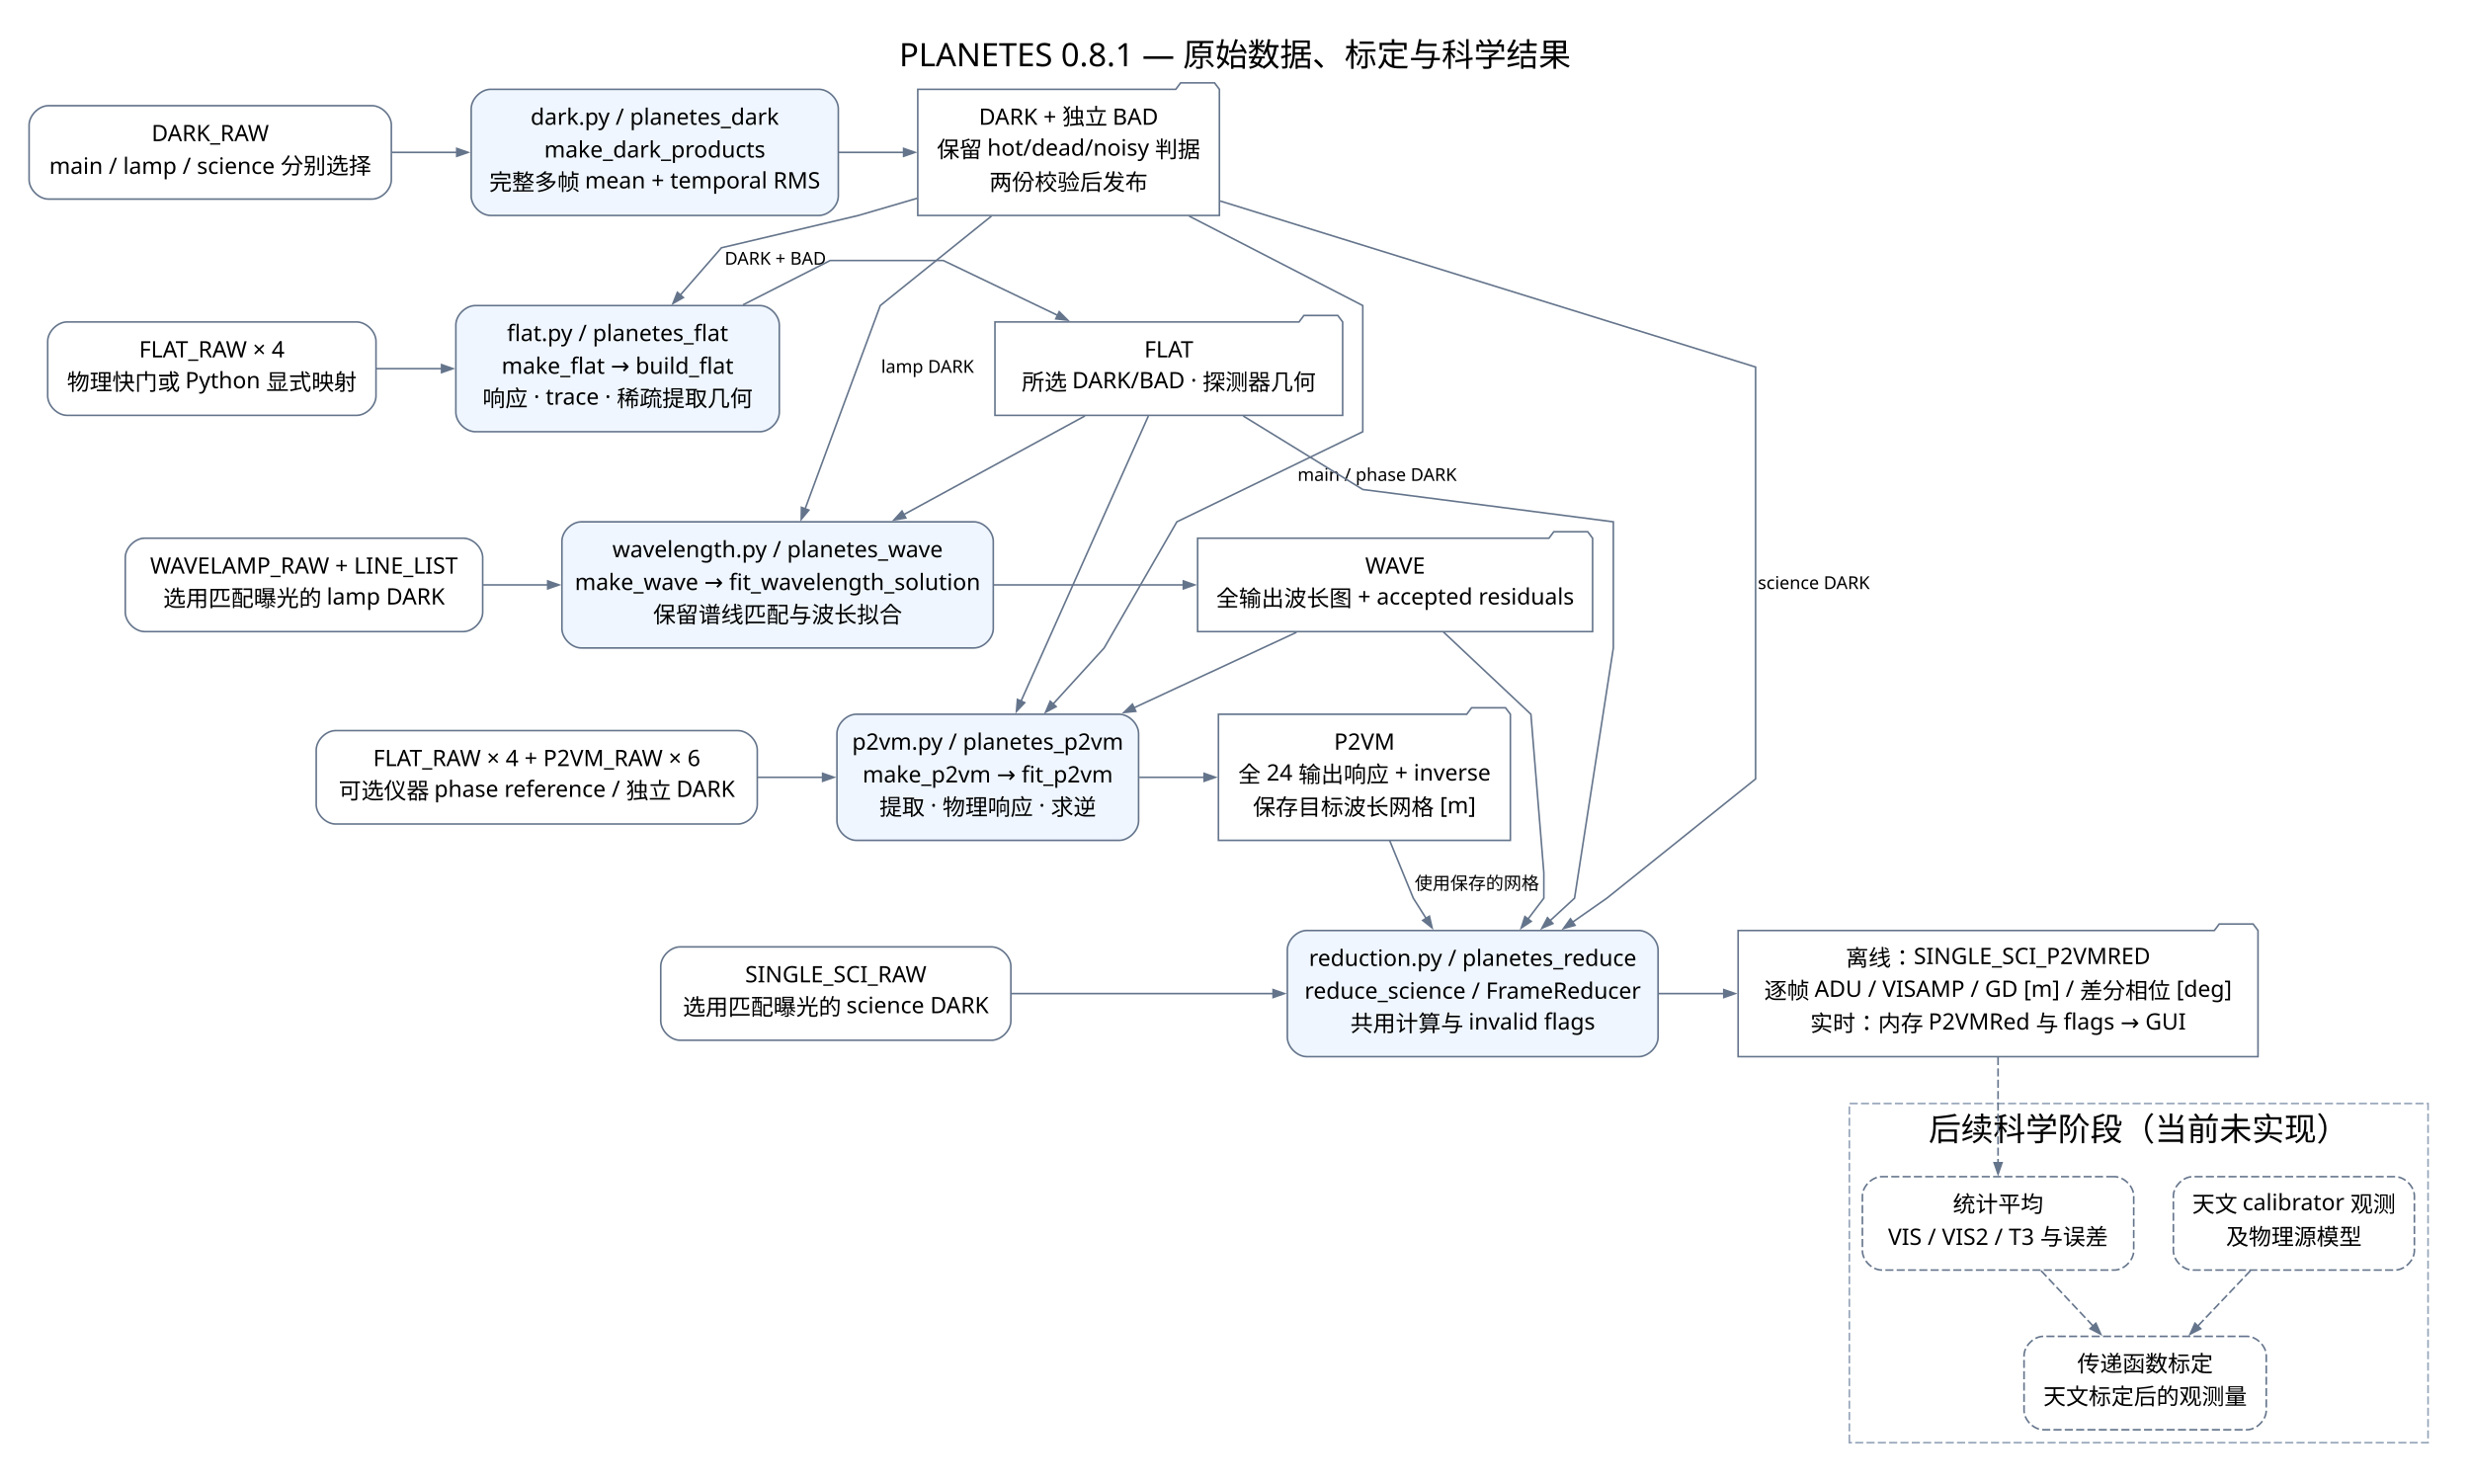
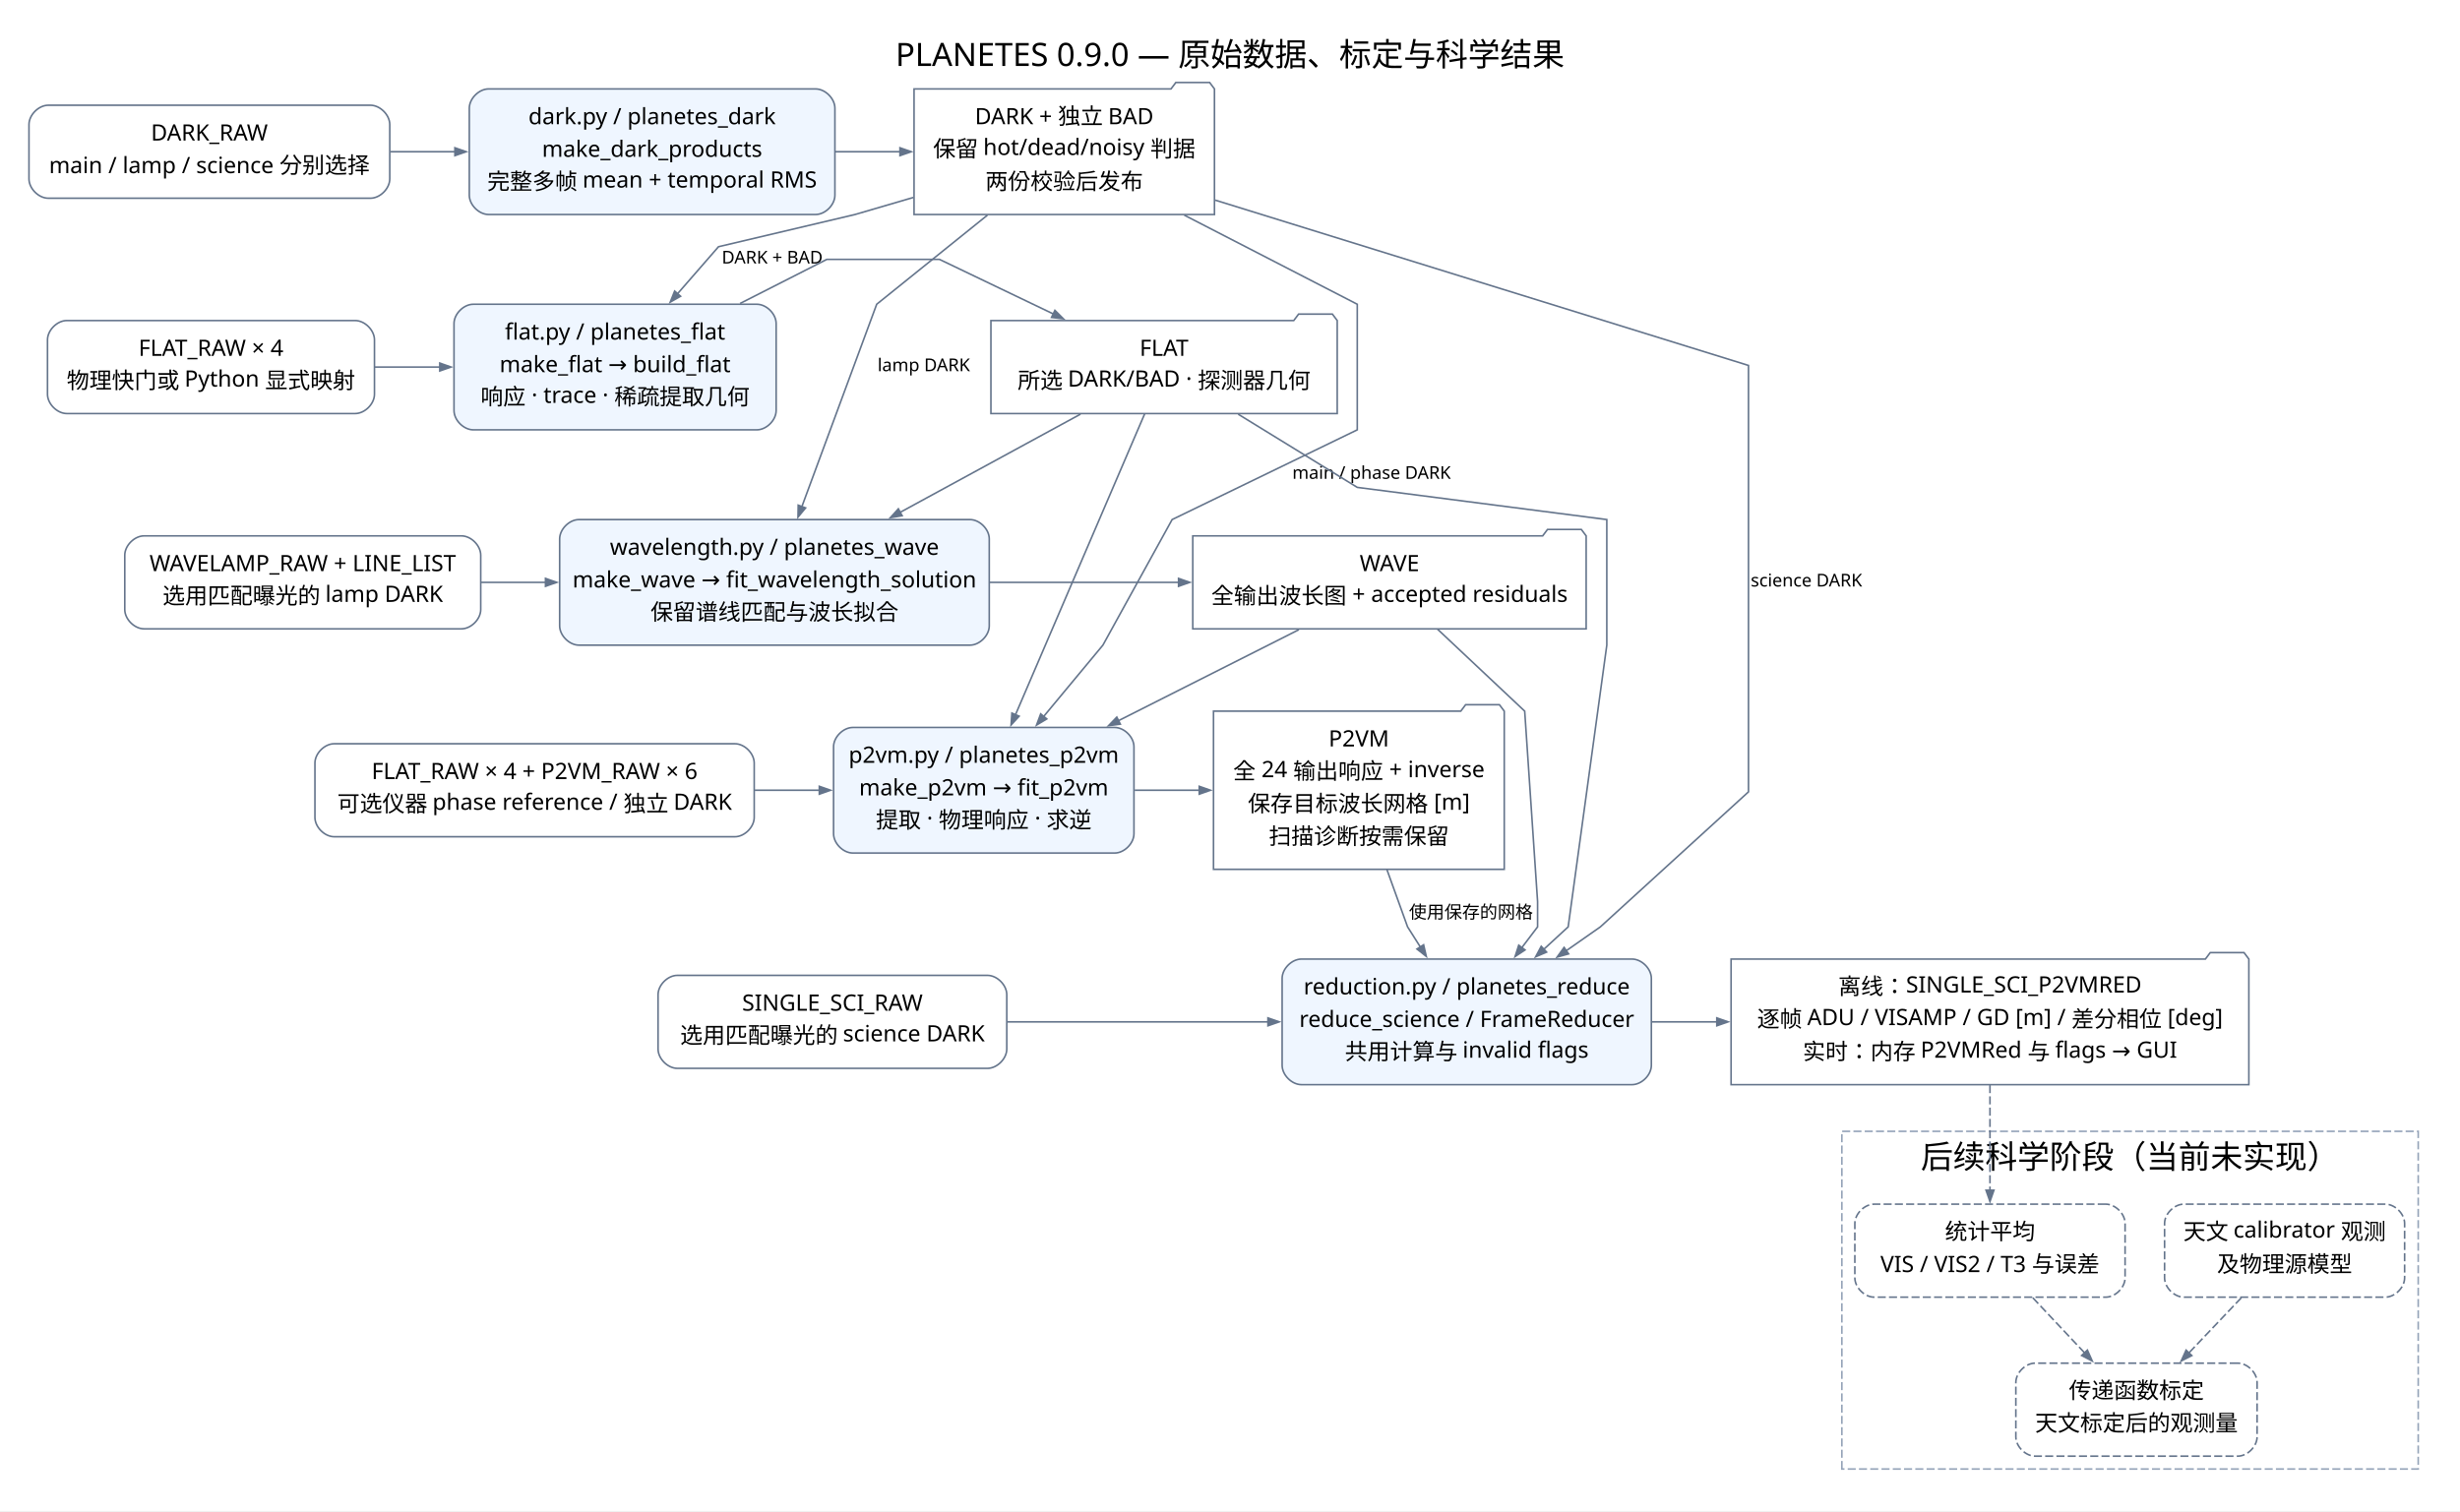
- <svg xmlns="http://www.w3.org/2000/svg" width="1528pt" height="918pt" viewBox="0.00 0.00 1528.00 918.00">
-   <g id="graph0" class="graph" transform="scale(1 1) rotate(0) translate(18 900.46)">
-     <polygon fill="white" stroke="none" points="-18,18 -18,-900.46 1510.05,-900.46 1510.05,18 -18,18" />
-     <text xml:space="preserve" text-anchor="middle" x="746.02" y="-859.46" font-family="PingFang SC" font-size="20.00">PLANETES 0.8.1 — 原始数据、标定与科学结果</text>
+ <svg xmlns="http://www.w3.org/2000/svg" width="1528pt" height="939pt" viewBox="0.00 0.00 1528.00 939.00">
+   <g id="graph0" class="graph" transform="scale(1 1) rotate(0) translate(18 920.71)">
+     <polygon fill="white" stroke="none" points="-18,18 -18,-920.71 1510.05,-920.71 1510.05,18 -18,18" />
+     <text xml:space="preserve" text-anchor="middle" x="746.02" y="-879.71" font-family="PingFang SC" font-size="20.00">PLANETES 0.9.0 — 原始数据、标定与科学结果</text>
    <g id="clust6" class="cluster">
      <polygon fill="white" stroke="#94a3b8" stroke-dasharray="5,2" points="1126.05,-8 1126.05,-217.81 1484.05,-217.81 1484.05,-8 1126.05,-8" />
      <text xml:space="preserve" text-anchor="middle" x="1305.05" y="-194.81" font-family="PingFang SC" font-size="20.00">后续科学阶段（当前未实现）</text>
    </g>
    <g id="node1" class="node">
-       <path fill="none" stroke="#64748b" d="M212.1,-835.08C212.1,-835.08 12,-835.08 12,-835.08 6,-835.08 0,-829.08 0,-823.08 0,-823.08 0,-789.3 0,-789.3 0,-783.3 6,-777.3 12,-777.3 12,-777.3 212.1,-777.3 212.1,-777.3 218.1,-777.3 224.1,-783.3 224.1,-789.3 224.1,-789.3 224.1,-823.08 224.1,-823.08 224.1,-829.08 218.1,-835.08 212.1,-835.08" />
-       <text xml:space="preserve" text-anchor="middle" x="112.05" y="-813.14" font-family="PingFang SC" font-size="14.00">DARK_RAW</text>
-       <text xml:space="preserve" text-anchor="middle" x="112.05" y="-792.89" font-family="PingFang SC" font-size="14.00">main / lamp / science 分别选择</text>
+       <path fill="none" stroke="#64748b" d="M212.1,-855.33C212.1,-855.33 12,-855.33 12,-855.33 6,-855.33 0,-849.33 0,-843.33 0,-843.33 0,-809.55 0,-809.55 0,-803.55 6,-797.55 12,-797.55 12,-797.55 212.1,-797.55 212.1,-797.55 218.1,-797.55 224.1,-803.55 224.1,-809.55 224.1,-809.55 224.1,-843.33 224.1,-843.33 224.1,-849.33 218.1,-855.33 212.1,-855.33" />
+       <text xml:space="preserve" text-anchor="middle" x="112.05" y="-833.39" font-family="PingFang SC" font-size="14.00">DARK_RAW</text>
+       <text xml:space="preserve" text-anchor="middle" x="112.05" y="-813.14" font-family="PingFang SC" font-size="14.00">main / lamp / science 分别选择</text>
    </g>
    <g id="node2" class="node">
-       <path fill="#eff6ff" stroke="#64748b" d="M488.6,-845.21C488.6,-845.21 285.5,-845.21 285.5,-845.21 279.5,-845.21 273.5,-839.21 273.5,-833.21 273.5,-833.21 273.5,-779.18 273.5,-779.18 273.5,-773.18 279.5,-767.18 285.5,-767.18 285.5,-767.18 488.6,-767.18 488.6,-767.18 494.6,-767.18 500.6,-773.18 500.6,-779.18 500.6,-779.18 500.6,-833.21 500.6,-833.21 500.6,-839.21 494.6,-845.21 488.6,-845.21" />
-       <text xml:space="preserve" text-anchor="middle" x="387.05" y="-823.27" font-family="PingFang SC" font-size="14.00">dark.py / planetes_dark</text>
-       <text xml:space="preserve" text-anchor="middle" x="387.05" y="-803.02" font-family="PingFang SC" font-size="14.00">make_dark_products</text>
-       <text xml:space="preserve" text-anchor="middle" x="387.05" y="-782.77" font-family="PingFang SC" font-size="14.00">完整多帧 mean + temporal RMS</text>
+       <path fill="#eff6ff" stroke="#64748b" d="M488.6,-865.46C488.6,-865.46 285.5,-865.46 285.5,-865.46 279.5,-865.46 273.5,-859.46 273.5,-853.46 273.5,-853.46 273.5,-799.43 273.5,-799.43 273.5,-793.43 279.5,-787.43 285.5,-787.43 285.5,-787.43 488.6,-787.43 488.6,-787.43 494.6,-787.43 500.6,-793.43 500.6,-799.43 500.6,-799.43 500.6,-853.46 500.6,-853.46 500.6,-859.46 494.6,-865.46 488.6,-865.46" />
+       <text xml:space="preserve" text-anchor="middle" x="387.05" y="-843.52" font-family="PingFang SC" font-size="14.00">dark.py / planetes_dark</text>
+       <text xml:space="preserve" text-anchor="middle" x="387.05" y="-823.27" font-family="PingFang SC" font-size="14.00">make_dark_products</text>
+       <text xml:space="preserve" text-anchor="middle" x="387.05" y="-803.02" font-family="PingFang SC" font-size="14.00">完整多帧 mean + temporal RMS</text>
    </g>
    <g id="edge1" class="edge">
-       <path fill="none" stroke="#64748b" d="M224.52,-806.19C236.39,-806.19 251.5,-806.19 264.71,-806.19" />
-       <polygon fill="#64748b" stroke="#64748b" points="264.55,-808.65 271.55,-806.2 264.55,-803.75 264.55,-808.65" />
+       <path fill="none" stroke="#64748b" d="M224.52,-826.44C236.39,-826.44 251.5,-826.44 264.71,-826.44" />
+       <polygon fill="#64748b" stroke="#64748b" points="264.55,-828.9 271.55,-826.45 264.55,-824 264.55,-828.9" />
    </g>
    <g id="node4" class="node">
-       <path fill="none" stroke="#64748b" d="M202.6,-701.3C202.6,-701.3 23.5,-701.3 23.5,-701.3 17.5,-701.3 11.5,-695.3 11.5,-689.3 11.5,-689.3 11.5,-655.52 11.5,-655.52 11.5,-649.52 17.5,-643.52 23.5,-643.52 23.5,-643.52 202.6,-643.52 202.6,-643.52 208.6,-643.52 214.6,-649.52 214.6,-655.52 214.6,-655.52 214.6,-689.3 214.6,-689.3 214.6,-695.3 208.6,-701.3 202.6,-701.3" />
-       <text xml:space="preserve" text-anchor="middle" x="113.05" y="-679.37" font-family="PingFang SC" font-size="14.00">FLAT_RAW × 4</text>
-       <text xml:space="preserve" text-anchor="middle" x="113.05" y="-659.12" font-family="PingFang SC" font-size="14.00">物理快门或 Python 显式映射</text>
+       <path fill="none" stroke="#64748b" d="M202.6,-721.55C202.6,-721.55 23.5,-721.55 23.5,-721.55 17.5,-721.55 11.5,-715.55 11.5,-709.55 11.5,-709.55 11.5,-675.77 11.5,-675.77 11.5,-669.77 17.5,-663.77 23.5,-663.77 23.5,-663.77 202.6,-663.77 202.6,-663.77 208.6,-663.77 214.6,-669.77 214.6,-675.77 214.6,-675.77 214.6,-709.55 214.6,-709.55 214.6,-715.55 208.6,-721.55 202.6,-721.55" />
+       <text xml:space="preserve" text-anchor="middle" x="113.05" y="-699.62" font-family="PingFang SC" font-size="14.00">FLAT_RAW × 4</text>
+       <text xml:space="preserve" text-anchor="middle" x="113.05" y="-679.37" font-family="PingFang SC" font-size="14.00">物理快门或 Python 显式映射</text>
    </g>
    <g id="node3" class="node">
-       <polygon fill="none" stroke="#64748b" points="736.35,-845.21 733.35,-849.21 712.35,-849.21 709.35,-845.21 549.75,-845.21 549.75,-767.18 736.35,-767.18 736.35,-845.21" />
-       <text xml:space="preserve" text-anchor="middle" x="643.05" y="-823.27" font-family="PingFang SC" font-size="14.00">DARK + 独立 BAD</text>
-       <text xml:space="preserve" text-anchor="middle" x="643.05" y="-803.02" font-family="PingFang SC" font-size="14.00">保留 hot/dead/noisy 判据</text>
-       <text xml:space="preserve" text-anchor="middle" x="643.05" y="-782.77" font-family="PingFang SC" font-size="14.00">两份校验后发布</text>
+       <polygon fill="none" stroke="#64748b" points="736.35,-865.46 733.35,-869.46 712.35,-869.46 709.35,-865.46 549.75,-865.46 549.75,-787.43 736.35,-787.43 736.35,-865.46" />
+       <text xml:space="preserve" text-anchor="middle" x="643.05" y="-843.52" font-family="PingFang SC" font-size="14.00">DARK + 独立 BAD</text>
+       <text xml:space="preserve" text-anchor="middle" x="643.05" y="-823.27" font-family="PingFang SC" font-size="14.00">保留 hot/dead/noisy 判据</text>
+       <text xml:space="preserve" text-anchor="middle" x="643.05" y="-803.02" font-family="PingFang SC" font-size="14.00">两份校验后发布</text>
    </g>
    <g id="edge2" class="edge">
-       <path fill="none" stroke="#64748b" d="M500.8,-806.19C514.26,-806.19 529.87,-806.19 541.33,-806.19" />
-       <polygon fill="#64748b" stroke="#64748b" points="541,-808.65 548,-806.2 541,-803.75 541,-808.65" />
+       <path fill="none" stroke="#64748b" d="M500.8,-826.44C514.26,-826.44 529.87,-826.44 541.33,-826.44" />
+       <polygon fill="#64748b" stroke="#64748b" points="541,-828.9 548,-826.45 541,-824 541,-828.9" />
    </g>
    <g id="node5" class="node">
-       <path fill="#eff6ff" stroke="#64748b" d="M452.1,-711.43C452.1,-711.43 276,-711.43 276,-711.43 270,-711.43 264,-705.43 264,-699.43 264,-699.43 264,-645.4 264,-645.4 264,-639.4 270,-633.4 276,-633.4 276,-633.4 452.1,-633.4 452.1,-633.4 458.1,-633.4 464.1,-639.4 464.1,-645.4 464.1,-645.4 464.1,-699.43 464.1,-699.43 464.1,-705.43 458.1,-711.43 452.1,-711.43" />
-       <text xml:space="preserve" text-anchor="middle" x="364.05" y="-689.49" font-family="PingFang SC" font-size="14.00">flat.py / planetes_flat</text>
-       <text xml:space="preserve" text-anchor="middle" x="364.05" y="-669.24" font-family="PingFang SC" font-size="14.00">make_flat → build_flat</text>
-       <text xml:space="preserve" text-anchor="middle" x="364.05" y="-648.99" font-family="PingFang SC" font-size="14.00">响应 · trace · 稀疏提取几何</text>
+       <path fill="#eff6ff" stroke="#64748b" d="M452.1,-731.68C452.1,-731.68 276,-731.68 276,-731.68 270,-731.68 264,-725.68 264,-719.68 264,-719.68 264,-665.65 264,-665.65 264,-659.65 270,-653.65 276,-653.65 276,-653.65 452.1,-653.65 452.1,-653.65 458.1,-653.65 464.1,-659.65 464.1,-665.65 464.1,-665.65 464.1,-719.68 464.1,-719.68 464.1,-725.68 458.1,-731.68 452.1,-731.68" />
+       <text xml:space="preserve" text-anchor="middle" x="364.05" y="-709.74" font-family="PingFang SC" font-size="14.00">flat.py / planetes_flat</text>
+       <text xml:space="preserve" text-anchor="middle" x="364.05" y="-689.49" font-family="PingFang SC" font-size="14.00">make_flat → build_flat</text>
+       <text xml:space="preserve" text-anchor="middle" x="364.05" y="-669.24" font-family="PingFang SC" font-size="14.00">响应 · trace · 稀疏提取几何</text>
    </g>
    <g id="edge11" class="edge">
-       <path fill="none" stroke="#64748b" d="M549.26,-777.77C528.76,-771.77 513.05,-767.18 513.05,-767.18 513.05,-767.18 428.3,-747.18 428.3,-747.18 428.3,-747.18 416.36,-733.47 402.78,-717.88" />
-       <polygon fill="#64748b" stroke="#64748b" points="404.74,-716.4 398.3,-712.74 401.05,-719.62 404.74,-716.4" />
-       <text xml:space="preserve" text-anchor="middle" x="461.67" y="-736.73" font-family="PingFang SC" font-size="11.00">DARK + BAD</text>
+       <path fill="none" stroke="#64748b" d="M549.26,-798.02C528.76,-792.02 513.05,-787.43 513.05,-787.43 513.05,-787.43 428.3,-767.43 428.3,-767.43 428.3,-767.43 416.36,-753.72 402.78,-738.13" />
+       <polygon fill="#64748b" stroke="#64748b" points="404.74,-736.65 398.3,-732.99 401.05,-739.87 404.74,-736.65" />
+       <text xml:space="preserve" text-anchor="middle" x="461.67" y="-756.98" font-family="PingFang SC" font-size="11.00">DARK + BAD</text>
    </g>
    <g id="node8" class="node">
-       <path fill="#eff6ff" stroke="#64748b" d="M584.47,-577.65C584.47,-577.65 341.62,-577.65 341.62,-577.65 335.62,-577.65 329.62,-571.65 329.62,-565.65 329.62,-565.65 329.62,-511.62 329.62,-511.62 329.62,-505.62 335.62,-499.62 341.62,-499.62 341.62,-499.62 584.47,-499.62 584.47,-499.62 590.47,-499.62 596.47,-505.62 596.47,-511.62 596.47,-511.62 596.47,-565.65 596.47,-565.65 596.47,-571.65 590.47,-577.65 584.47,-577.65" />
-       <text xml:space="preserve" text-anchor="middle" x="463.05" y="-555.71" font-family="PingFang SC" font-size="14.00">wavelength.py / planetes_wave</text>
-       <text xml:space="preserve" text-anchor="middle" x="463.05" y="-535.46" font-family="PingFang SC" font-size="14.00">make_wave → fit_wavelength_solution</text>
-       <text xml:space="preserve" text-anchor="middle" x="463.05" y="-515.21" font-family="PingFang SC" font-size="14.00">保留谱线匹配与波长拟合</text>
+       <path fill="#eff6ff" stroke="#64748b" d="M584.47,-597.9C584.47,-597.9 341.62,-597.9 341.62,-597.9 335.62,-597.9 329.62,-591.9 329.62,-585.9 329.62,-585.9 329.62,-531.87 329.62,-531.87 329.62,-525.87 335.62,-519.87 341.62,-519.87 341.62,-519.87 584.47,-519.87 584.47,-519.87 590.47,-519.87 596.47,-525.87 596.47,-531.87 596.47,-531.87 596.47,-585.9 596.47,-585.9 596.47,-591.9 590.47,-597.9 584.47,-597.9" />
+       <text xml:space="preserve" text-anchor="middle" x="463.05" y="-575.96" font-family="PingFang SC" font-size="14.00">wavelength.py / planetes_wave</text>
+       <text xml:space="preserve" text-anchor="middle" x="463.05" y="-555.71" font-family="PingFang SC" font-size="14.00">make_wave → fit_wavelength_solution</text>
+       <text xml:space="preserve" text-anchor="middle" x="463.05" y="-535.46" font-family="PingFang SC" font-size="14.00">保留谱线匹配与波长拟合</text>
    </g>
    <g id="edge12" class="edge">
-       <path fill="none" stroke="#64748b" d="M595.33,-766.79C563.16,-740.89 526.55,-711.43 526.55,-711.43 526.55,-711.43 498.89,-636.6 480.08,-585.71" />
-       <polygon fill="#64748b" stroke="#64748b" points="482.39,-584.9 477.67,-579.18 477.8,-586.6 482.39,-584.9" />
-       <text xml:space="preserve" text-anchor="middle" x="555.8" y="-669.84" font-family="PingFang SC" font-size="11.00">lamp DARK</text>
+       <path fill="none" stroke="#64748b" d="M595.33,-787.04C563.16,-761.14 526.55,-731.68 526.55,-731.68 526.55,-731.68 498.89,-656.85 480.08,-605.96" />
+       <polygon fill="#64748b" stroke="#64748b" points="482.39,-605.15 477.67,-599.43 477.8,-606.85 482.39,-605.15" />
+       <text xml:space="preserve" text-anchor="middle" x="555.8" y="-690.09" font-family="PingFang SC" font-size="11.00">lamp DARK</text>
    </g>
    <g id="node11" class="node">
-       <path fill="#eff6ff" stroke="#64748b" d="M674.35,-458.62C674.35,-458.62 511.75,-458.62 511.75,-458.62 505.75,-458.62 499.75,-452.62 499.75,-446.62 499.75,-446.62 499.75,-392.59 499.75,-392.59 499.75,-386.59 505.75,-380.59 511.75,-380.59 511.75,-380.59 674.35,-380.59 674.35,-380.59 680.35,-380.59 686.35,-386.59 686.35,-392.59 686.35,-392.59 686.35,-446.62 686.35,-446.62 686.35,-452.62 680.35,-458.62 674.35,-458.62" />
-       <text xml:space="preserve" text-anchor="middle" x="593.05" y="-436.68" font-family="PingFang SC" font-size="14.00">p2vm.py / planetes_p2vm</text>
-       <text xml:space="preserve" text-anchor="middle" x="593.05" y="-416.43" font-family="PingFang SC" font-size="14.00">make_p2vm → fit_p2vm</text>
-       <text xml:space="preserve" text-anchor="middle" x="593.05" y="-396.18" font-family="PingFang SC" font-size="14.00">提取 · 物理响应 · 求逆</text>
+       <path fill="#eff6ff" stroke="#64748b" d="M674.35,-468.74C674.35,-468.74 511.75,-468.74 511.75,-468.74 505.75,-468.74 499.75,-462.74 499.75,-456.74 499.75,-456.74 499.75,-402.71 499.75,-402.71 499.75,-396.71 505.75,-390.71 511.75,-390.71 511.75,-390.71 674.35,-390.71 674.35,-390.71 680.35,-390.71 686.35,-396.71 686.35,-402.71 686.35,-402.71 686.35,-456.74 686.35,-456.74 686.35,-462.74 680.35,-468.74 674.35,-468.74" />
+       <text xml:space="preserve" text-anchor="middle" x="593.05" y="-446.8" font-family="PingFang SC" font-size="14.00">p2vm.py / planetes_p2vm</text>
+       <text xml:space="preserve" text-anchor="middle" x="593.05" y="-426.55" font-family="PingFang SC" font-size="14.00">make_p2vm → fit_p2vm</text>
+       <text xml:space="preserve" text-anchor="middle" x="593.05" y="-406.3" font-family="PingFang SC" font-size="14.00">提取 · 物理响应 · 求逆</text>
    </g>
    <g id="edge13" class="edge">
-       <path fill="none" stroke="#64748b" d="M717.6,-766.79C767.86,-740.89 825.05,-711.43 825.05,-711.43 825.05,-711.43 825.05,-633.4 825.05,-633.4 825.05,-633.4 710.05,-577.65 710.05,-577.65 710.05,-577.65 665.05,-499.62 665.05,-499.62 665.05,-499.62 649.83,-482.92 633.39,-464.87" />
-       <polygon fill="#64748b" stroke="#64748b" points="635.33,-463.37 628.8,-459.84 631.71,-466.67 635.33,-463.37" />
-       <text xml:space="preserve" text-anchor="middle" x="833.92" y="-602.95" font-family="PingFang SC" font-size="11.00">main / phase DARK</text>
+       <path fill="none" stroke="#64748b" d="M717.6,-787.04C767.86,-761.14 825.05,-731.68 825.05,-731.68 825.05,-731.68 825.05,-653.65 825.05,-653.65 825.05,-653.65 710.05,-597.9 710.05,-597.9 710.05,-597.9 667.05,-519.87 667.05,-519.87 667.05,-519.87 648.56,-497.6 630.06,-475.32" />
+       <polygon fill="#64748b" stroke="#64748b" points="632.19,-474.04 625.83,-470.22 628.41,-477.17 632.19,-474.04" />
+       <text xml:space="preserve" text-anchor="middle" x="833.92" y="-623.2" font-family="PingFang SC" font-size="11.00">main / phase DARK</text>
    </g>
    <g id="node14" class="node">
      <path fill="#eff6ff" stroke="#64748b" d="M995.72,-324.84C995.72,-324.84 790.38,-324.84 790.38,-324.84 784.38,-324.84 778.38,-318.84 778.38,-312.84 778.38,-312.84 778.38,-258.81 778.38,-258.81 778.38,-252.81 784.38,-246.81 790.38,-246.81 790.38,-246.81 995.72,-246.81 995.72,-246.81 1001.72,-246.81 1007.72,-252.81 1007.72,-258.81 1007.72,-258.81 1007.72,-312.84 1007.72,-312.84 1007.72,-318.84 1001.72,-324.84 995.72,-324.84" />
      <text xml:space="preserve" text-anchor="middle" x="893.05" y="-302.9" font-family="PingFang SC" font-size="14.00">reduction.py / planetes_reduce</text>
      <text xml:space="preserve" text-anchor="middle" x="893.05" y="-282.65" font-family="PingFang SC" font-size="14.00">reduce_science / FrameReducer</text>
      <text xml:space="preserve" text-anchor="middle" x="893.05" y="-262.4" font-family="PingFang SC" font-size="14.00">共用计算与 invalid flags</text>
    </g>
    <g id="edge14" class="edge">
-       <path fill="none" stroke="#64748b" d="M736.84,-776.11C862,-737.3 1068.05,-673.41 1068.05,-673.41 1068.05,-673.41 1068.05,-673.41 1068.05,-418.6 1068.05,-418.6 976.05,-344.84 976.05,-344.84 976.05,-344.84 966.87,-338.42 954.61,-329.85" />
+       <path fill="none" stroke="#64748b" d="M736.84,-796.36C862,-757.55 1068.05,-693.66 1068.05,-693.66 1068.05,-693.66 1068.05,-693.66 1068.05,-428.73 1068.05,-428.73 976.05,-344.84 976.05,-344.84 976.05,-344.84 966.87,-338.42 954.61,-329.85" />
      <polygon fill="#64748b" stroke="#64748b" points="956.33,-328.07 949.19,-326.07 953.52,-332.08 956.33,-328.07" />
-       <text xml:space="preserve" text-anchor="middle" x="1104.05" y="-536.06" font-family="PingFang SC" font-size="11.00">science DARK</text>
+       <text xml:space="preserve" text-anchor="middle" x="1104.05" y="-556.31" font-family="PingFang SC" font-size="11.00">science DARK</text>
    </g>
    <g id="edge3" class="edge">
-       <path fill="none" stroke="#64748b" d="M214.87,-672.41C226.66,-672.41 242.2,-672.41 255.18,-672.41" />
-       <polygon fill="#64748b" stroke="#64748b" points="255.17,-674.87 262.17,-672.42 255.17,-669.97 255.17,-674.87" />
+       <path fill="none" stroke="#64748b" d="M214.87,-692.66C226.66,-692.66 242.2,-692.66 255.18,-692.66" />
+       <polygon fill="#64748b" stroke="#64748b" points="255.17,-695.12 262.17,-692.67 255.17,-690.22 255.17,-695.12" />
    </g>
    <g id="node7" class="node">
-       <path fill="none" stroke="#64748b" d="M268.6,-567.52C268.6,-567.52 71.5,-567.52 71.5,-567.52 65.5,-567.52 59.5,-561.52 59.5,-555.52 59.5,-555.52 59.5,-521.75 59.5,-521.75 59.5,-515.75 65.5,-509.75 71.5,-509.75 71.5,-509.75 268.6,-509.75 268.6,-509.75 274.6,-509.75 280.6,-515.75 280.6,-521.75 280.6,-521.75 280.6,-555.52 280.6,-555.52 280.6,-561.52 274.6,-567.52 268.6,-567.52" />
-       <text xml:space="preserve" text-anchor="middle" x="170.05" y="-545.59" font-family="PingFang SC" font-size="14.00">WAVELAMP_RAW + LINE_LIST</text>
-       <text xml:space="preserve" text-anchor="middle" x="170.05" y="-525.34" font-family="PingFang SC" font-size="14.00">选用匹配曝光的 lamp DARK</text>
+       <path fill="none" stroke="#64748b" d="M268.6,-587.77C268.6,-587.77 71.5,-587.77 71.5,-587.77 65.5,-587.77 59.5,-581.77 59.5,-575.77 59.5,-575.77 59.5,-542 59.5,-542 59.5,-536 65.5,-530 71.5,-530 71.5,-530 268.6,-530 268.6,-530 274.6,-530 280.6,-536 280.6,-542 280.6,-542 280.6,-575.77 280.6,-575.77 280.6,-581.77 274.6,-587.77 268.6,-587.77" />
+       <text xml:space="preserve" text-anchor="middle" x="170.05" y="-565.84" font-family="PingFang SC" font-size="14.00">WAVELAMP_RAW + LINE_LIST</text>
+       <text xml:space="preserve" text-anchor="middle" x="170.05" y="-545.59" font-family="PingFang SC" font-size="14.00">选用匹配曝光的 lamp DARK</text>
    </g>
    <g id="node6" class="node">
-       <polygon fill="none" stroke="#64748b" points="812.6,-701.3 809.6,-705.3 788.6,-705.3 785.6,-701.3 597.5,-701.3 597.5,-643.52 812.6,-643.52 812.6,-701.3" />
-       <text xml:space="preserve" text-anchor="middle" x="705.05" y="-679.37" font-family="PingFang SC" font-size="14.00">FLAT</text>
-       <text xml:space="preserve" text-anchor="middle" x="705.05" y="-659.12" font-family="PingFang SC" font-size="14.00">所选 DARK/BAD · 探测器几何</text>
+       <polygon fill="none" stroke="#64748b" points="812.6,-721.55 809.6,-725.55 788.6,-725.55 785.6,-721.55 597.5,-721.55 597.5,-663.77 812.6,-663.77 812.6,-721.55" />
+       <text xml:space="preserve" text-anchor="middle" x="705.05" y="-699.62" font-family="PingFang SC" font-size="14.00">FLAT</text>
+       <text xml:space="preserve" text-anchor="middle" x="705.05" y="-679.37" font-family="PingFang SC" font-size="14.00">所选 DARK/BAD · 探测器几何</text>
    </g>
    <g id="edge4" class="edge">
-       <path fill="none" stroke="#64748b" d="M441.68,-711.91C470.15,-726.39 495.55,-739.3 495.55,-739.3 495.55,-739.3 565.55,-739.3 565.55,-739.3 565.55,-739.3 601.14,-722.24 636.36,-705.35" />
-       <polygon fill="#64748b" stroke="#64748b" points="637.25,-707.64 642.5,-702.41 635.13,-703.23 637.25,-707.64" />
+       <path fill="none" stroke="#64748b" d="M441.68,-732.16C470.15,-746.64 495.55,-759.55 495.55,-759.55 495.55,-759.55 565.55,-759.55 565.55,-759.55 565.55,-759.55 601.14,-742.49 636.36,-725.6" />
+       <polygon fill="#64748b" stroke="#64748b" points="637.25,-727.89 642.5,-722.66 635.13,-723.48 637.25,-727.89" />
    </g>
    <g id="edge15" class="edge">
-       <path fill="none" stroke="#64748b" d="M653.13,-643.14C620.45,-625.35 577.66,-602.05 540.96,-582.06" />
-       <polygon fill="#64748b" stroke="#64748b" points="542.35,-580.03 535.03,-578.83 540.01,-584.33 542.35,-580.03" />
+       <path fill="none" stroke="#64748b" d="M653.13,-663.39C620.45,-645.6 577.66,-622.3 540.96,-602.31" />
+       <polygon fill="#64748b" stroke="#64748b" points="542.35,-600.28 535.03,-599.08 540.01,-604.58 542.35,-600.28" />
    </g>
    <g id="edge16" class="edge">
-       <path fill="none" stroke="#64748b" d="M692.42,-643.13C673.27,-600.24 636.67,-518.29 613.63,-466.7" />
-       <polygon fill="#64748b" stroke="#64748b" points="615.91,-465.78 610.81,-460.39 611.43,-467.78 615.91,-465.78" />
+       <path fill="none" stroke="#64748b" d="M692.96,-663.49C673.71,-618.65 635.92,-530.61 612.73,-476.59" />
+       <polygon fill="#64748b" stroke="#64748b" points="615.03,-475.73 610.02,-470.27 610.53,-477.67 615.03,-475.73" />
    </g>
    <g id="edge17" class="edge">
-       <path fill="none" stroke="#64748b" d="M751.1,-643.11C784.94,-622.3 825.05,-597.65 825.05,-597.65 825.05,-597.65 980.05,-577.65 980.05,-577.65 980.05,-577.65 980.05,-499.62 980.05,-499.62 980.05,-499.62 956.05,-344.84 956.05,-344.84 956.05,-344.84 949.58,-338.88 940.79,-330.79" />
+       <path fill="none" stroke="#64748b" d="M751.1,-663.36C784.94,-642.55 825.05,-617.9 825.05,-617.9 825.05,-617.9 980.05,-597.9 980.05,-597.9 980.05,-597.9 980.05,-519.87 980.05,-519.87 980.05,-519.87 956.05,-344.84 956.05,-344.84 956.05,-344.84 949.58,-338.88 940.79,-330.79" />
      <polygon fill="#64748b" stroke="#64748b" points="942.64,-329.16 935.83,-326.22 939.32,-332.77 942.64,-329.16" />
    </g>
    <g id="edge5" class="edge">
-       <path fill="none" stroke="#64748b" d="M280.89,-538.63C291.25,-538.63 306.31,-538.63 320.87,-538.63" />
-       <polygon fill="#64748b" stroke="#64748b" points="320.82,-541.09 327.82,-538.64 320.82,-536.19 320.82,-541.09" />
+       <path fill="none" stroke="#64748b" d="M280.89,-558.88C291.25,-558.88 306.31,-558.88 320.87,-558.88" />
+       <polygon fill="#64748b" stroke="#64748b" points="320.82,-561.34 327.82,-558.89 320.82,-556.44 320.82,-561.34" />
    </g>
    <g id="node10" class="node">
-       <path fill="none" stroke="#64748b" d="M438.47,-448.49C438.47,-448.49 189.62,-448.49 189.62,-448.49 183.62,-448.49 177.62,-442.49 177.62,-436.49 177.62,-436.49 177.62,-402.71 177.62,-402.71 177.62,-396.71 183.62,-390.71 189.62,-390.71 189.62,-390.71 438.47,-390.71 438.47,-390.71 444.47,-390.71 450.47,-396.71 450.47,-402.71 450.47,-402.71 450.47,-436.49 450.47,-436.49 450.47,-442.49 444.47,-448.49 438.47,-448.49" />
-       <text xml:space="preserve" text-anchor="middle" x="314.05" y="-426.55" font-family="PingFang SC" font-size="14.00">FLAT_RAW × 4 + P2VM_RAW × 6</text>
-       <text xml:space="preserve" text-anchor="middle" x="314.05" y="-406.3" font-family="PingFang SC" font-size="14.00">可选仪器 phase reference / 独立 DARK</text>
+       <path fill="none" stroke="#64748b" d="M438.47,-458.62C438.47,-458.62 189.62,-458.62 189.62,-458.62 183.62,-458.62 177.62,-452.62 177.62,-446.62 177.62,-446.62 177.62,-412.84 177.62,-412.84 177.62,-406.84 183.62,-400.84 189.62,-400.84 189.62,-400.84 438.47,-400.84 438.47,-400.84 444.47,-400.84 450.47,-406.84 450.47,-412.84 450.47,-412.84 450.47,-446.62 450.47,-446.62 450.47,-452.62 444.47,-458.62 438.47,-458.62" />
+       <text xml:space="preserve" text-anchor="middle" x="314.05" y="-436.68" font-family="PingFang SC" font-size="14.00">FLAT_RAW × 4 + P2VM_RAW × 6</text>
+       <text xml:space="preserve" text-anchor="middle" x="314.05" y="-416.43" font-family="PingFang SC" font-size="14.00">可选仪器 phase reference / 独立 DARK</text>
    </g>
    <g id="node9" class="node">
-       <polygon fill="none" stroke="#64748b" points="967.22,-567.52 964.22,-571.52 943.22,-571.52 940.22,-567.52 722.88,-567.52 722.88,-509.75 967.22,-509.75 967.22,-567.52" />
-       <text xml:space="preserve" text-anchor="middle" x="845.05" y="-545.59" font-family="PingFang SC" font-size="14.00">WAVE</text>
-       <text xml:space="preserve" text-anchor="middle" x="845.05" y="-525.34" font-family="PingFang SC" font-size="14.00">全输出波长图 + accepted residuals</text>
+       <polygon fill="none" stroke="#64748b" points="967.22,-587.77 964.22,-591.77 943.22,-591.77 940.22,-587.77 722.88,-587.77 722.88,-530 967.22,-530 967.22,-587.77" />
+       <text xml:space="preserve" text-anchor="middle" x="845.05" y="-565.84" font-family="PingFang SC" font-size="14.00">WAVE</text>
+       <text xml:space="preserve" text-anchor="middle" x="845.05" y="-545.59" font-family="PingFang SC" font-size="14.00">全输出波长图 + accepted residuals</text>
    </g>
    <g id="edge6" class="edge">
-       <path fill="none" stroke="#64748b" d="M596.87,-538.63C618.77,-538.63 689.75,-538.63 714.3,-538.63" />
-       <polygon fill="#64748b" stroke="#64748b" points="714.04,-541.09 721.04,-538.64 714.04,-536.19 714.04,-541.09" />
+       <path fill="none" stroke="#64748b" d="M596.87,-558.88C618.77,-558.88 689.75,-558.88 714.3,-558.88" />
+       <polygon fill="#64748b" stroke="#64748b" points="714.04,-561.34 721.04,-558.89 714.04,-556.44 714.04,-561.34" />
    </g>
    <g id="edge18" class="edge">
-       <path fill="none" stroke="#64748b" d="M784.05,-509.31C753.85,-495.28 716.79,-478.07 683.38,-462.55" />
-       <polygon fill="#64748b" stroke="#64748b" points="684.62,-460.43 677.24,-459.7 682.55,-464.87 684.62,-460.43" />
+       <path fill="none" stroke="#64748b" d="M788.81,-529.51C755.76,-512.83 713.37,-491.44 676.49,-472.83" />
+       <polygon fill="#64748b" stroke="#64748b" points="677.89,-470.8 670.54,-469.83 675.69,-475.17 677.89,-470.8" />
    </g>
    <g id="edge19" class="edge">
-       <path fill="none" stroke="#64748b" d="M874.9,-509.55C899.05,-486.84 929.05,-458.62 929.05,-458.62 929.05,-458.62 937.05,-360.59 937.05,-360.59 937.05,-360.59 937.05,-344.84 937.05,-344.84 937.05,-344.84 932.95,-339.44 927.26,-331.93" />
+       <path fill="none" stroke="#64748b" d="M874.9,-529.8C899.05,-507.09 929.05,-478.87 929.05,-478.87 929.05,-478.87 937.05,-360.59 937.05,-360.59 937.05,-360.59 937.05,-344.84 937.05,-344.84 937.05,-344.84 932.95,-339.44 927.26,-331.93" />
      <polygon fill="#64748b" stroke="#64748b" points="929.25,-330.5 923.07,-326.4 925.35,-333.46 929.25,-330.5" />
    </g>
    <g id="edge7" class="edge">
-       <path fill="none" stroke="#64748b" d="M450.83,-419.6C466.03,-419.6 481.62,-419.6 491.07,-419.6" />
-       <polygon fill="#64748b" stroke="#64748b" points="490.9,-422.06 497.9,-419.61 490.9,-417.16 490.9,-422.06" />
+       <path fill="none" stroke="#64748b" d="M450.83,-429.73C466.03,-429.73 481.62,-429.73 491.07,-429.73" />
+       <polygon fill="#64748b" stroke="#64748b" points="490.9,-432.18 497.9,-429.73 490.9,-427.28 490.9,-432.18" />
    </g>
    <g id="node13" class="node">
      <path fill="none" stroke="#64748b" d="M595.35,-314.71C595.35,-314.71 402.75,-314.71 402.75,-314.71 396.75,-314.71 390.75,-308.71 390.75,-302.71 390.75,-302.71 390.75,-268.94 390.75,-268.94 390.75,-262.94 396.75,-256.94 402.75,-256.94 402.75,-256.94 595.35,-256.94 595.35,-256.94 601.35,-256.94 607.35,-262.94 607.35,-268.94 607.35,-268.94 607.35,-302.71 607.35,-302.71 607.35,-308.71 601.35,-314.71 595.35,-314.71" />
      <text xml:space="preserve" text-anchor="middle" x="499.05" y="-292.77" font-family="PingFang SC" font-size="14.00">SINGLE_SCI_RAW</text>
      <text xml:space="preserve" text-anchor="middle" x="499.05" y="-272.52" font-family="PingFang SC" font-size="14.00">选用匹配曝光的 science DARK</text>
    </g>
    <g id="node12" class="node">
-       <polygon fill="none" stroke="#64748b" points="916.35,-458.62 913.35,-462.62 892.35,-462.62 889.35,-458.62 735.75,-458.62 735.75,-380.59 916.35,-380.59 916.35,-458.62" />
-       <text xml:space="preserve" text-anchor="middle" x="826.05" y="-436.68" font-family="PingFang SC" font-size="14.00">P2VM</text>
-       <text xml:space="preserve" text-anchor="middle" x="826.05" y="-416.43" font-family="PingFang SC" font-size="14.00">全 24 输出响应 + inverse</text>
-       <text xml:space="preserve" text-anchor="middle" x="826.05" y="-396.18" font-family="PingFang SC" font-size="14.00">保存目标波长网格 [m]</text>
+       <polygon fill="none" stroke="#64748b" points="916.35,-478.87 913.35,-482.87 892.35,-482.87 889.35,-478.87 735.75,-478.87 735.75,-380.59 916.35,-380.59 916.35,-478.87" />
+       <text xml:space="preserve" text-anchor="middle" x="826.05" y="-456.93" font-family="PingFang SC" font-size="14.00">P2VM</text>
+       <text xml:space="preserve" text-anchor="middle" x="826.05" y="-436.68" font-family="PingFang SC" font-size="14.00">全 24 输出响应 + inverse</text>
+       <text xml:space="preserve" text-anchor="middle" x="826.05" y="-416.43" font-family="PingFang SC" font-size="14.00">保存目标波长网格 [m]</text>
+       <text xml:space="preserve" text-anchor="middle" x="826.05" y="-396.18" font-family="PingFang SC" font-size="14.00">扫描诊断按需保留</text>
    </g>
    <g id="edge8" class="edge">
-       <path fill="none" stroke="#64748b" d="M686.81,-419.6C698.51,-419.6 714.45,-419.6 727.19,-419.6" />
-       <polygon fill="#64748b" stroke="#64748b" points="726.88,-422.06 733.88,-419.61 726.88,-417.16 726.88,-422.06" />
+       <path fill="none" stroke="#64748b" d="M686.81,-429.73C698.51,-429.73 714.45,-429.73 727.19,-429.73" />
+       <polygon fill="#64748b" stroke="#64748b" points="726.88,-432.18 733.88,-429.73 726.88,-427.28 726.88,-432.18" />
    </g>
    <g id="edge20" class="edge">
-       <path fill="none" stroke="#64748b" d="M841.71,-380.43C849.09,-362.43 856.3,-344.84 856.3,-344.84 856.3,-344.84 859.59,-339.65 864.2,-332.38" />
+       <path fill="none" stroke="#64748b" d="M843.47,-380.42C850.2,-361.77 856.3,-344.84 856.3,-344.84 856.3,-344.84 859.59,-339.65 864.2,-332.38" />
      <polygon fill="#64748b" stroke="#64748b" points="866.26,-333.7 867.93,-326.48 862.12,-331.08 866.26,-333.7" />
      <text xml:space="preserve" text-anchor="middle" x="895.67" y="-350.14" font-family="PingFang SC" font-size="11.00">使用保存的网格</text>
    </g>
    <g id="edge9" class="edge">
      <path fill="none" stroke="#64748b" d="M607.81,-285.82C621.25,-285.82 630.38,-285.82 630.38,-285.82 630.38,-285.82 761.72,-285.82 761.72,-285.82 761.72,-285.82 764.74,-285.82 769.87,-285.82" />
      <polygon fill="#64748b" stroke="#64748b" points="769.57,-288.28 776.57,-285.83 769.57,-283.38 769.57,-288.28" />
    </g>
    <g id="node15" class="node">
      <polygon fill="none" stroke="#64748b" points="1378.85,-324.84 1375.85,-328.84 1354.85,-328.84 1351.85,-324.84 1057.25,-324.84 1057.25,-246.81 1378.85,-246.81 1378.85,-324.84" />
      <text xml:space="preserve" text-anchor="middle" x="1218.05" y="-302.9" font-family="PingFang SC" font-size="14.00">离线：SINGLE_SCI_P2VMRED</text>
      <text xml:space="preserve" text-anchor="middle" x="1218.05" y="-282.65" font-family="PingFang SC" font-size="14.00">逐帧 ADU / VISAMP / GD [m] / 差分相位 [deg]</text>
      <text xml:space="preserve" text-anchor="middle" x="1218.05" y="-262.4" font-family="PingFang SC" font-size="14.00">实时：内存 P2VMRed 与 flags → GUI</text>
    </g>
    <g id="edge10" class="edge">
      <path fill="none" stroke="#64748b" d="M1008.16,-285.82C1016.72,-285.82 1032.33,-285.82 1048.78,-285.82" />
      <polygon fill="#64748b" stroke="#64748b" points="1048.38,-288.28 1055.38,-285.83 1048.38,-283.38 1048.38,-288.28" />
    </g>
    <g id="node16" class="node">
      <path fill="none" stroke="#64748b" stroke-dasharray="5,2" d="M1289.97,-172.56C1289.97,-172.56 1146.12,-172.56 1146.12,-172.56 1140.12,-172.56 1134.12,-166.56 1134.12,-160.56 1134.12,-160.56 1134.12,-126.78 1134.12,-126.78 1134.12,-120.78 1140.12,-114.78 1146.12,-114.78 1146.12,-114.78 1289.97,-114.78 1289.97,-114.78 1295.97,-114.78 1301.97,-120.78 1301.97,-126.78 1301.97,-126.78 1301.97,-160.56 1301.97,-160.56 1301.97,-166.56 1295.97,-172.56 1289.97,-172.56" />
      <text xml:space="preserve" text-anchor="middle" x="1218.05" y="-150.62" font-family="PingFang SC" font-size="14.00">统计平均</text>
      <text xml:space="preserve" text-anchor="middle" x="1218.05" y="-130.37" font-family="PingFang SC" font-size="14.00">VIS / VIS2 / T3 与误差</text>
    </g>
    <g id="edge23" class="edge">
      <path fill="none" stroke="#64748b" stroke-dasharray="5,2" d="M1218.05,-246.53C1218.05,-226.1 1218.05,-201.11 1218.05,-180.99" />
      <polygon fill="#64748b" stroke="#64748b" points="1220.5,-181.21 1218.05,-174.21 1215.6,-181.21 1220.5,-181.21" />
    </g>
    <g id="node18" class="node">
      <path fill="none" stroke="#64748b" stroke-dasharray="5,2" d="M1371.97,-73.78C1371.97,-73.78 1246.12,-73.78 1246.12,-73.78 1240.12,-73.78 1234.12,-67.78 1234.12,-61.78 1234.12,-61.78 1234.12,-28 1234.12,-28 1234.12,-22 1240.12,-16 1246.12,-16 1246.12,-16 1371.97,-16 1371.97,-16 1377.97,-16 1383.97,-22 1383.97,-28 1383.97,-28 1383.97,-61.78 1383.97,-61.78 1383.97,-67.78 1377.97,-73.78 1371.97,-73.78" />
      <text xml:space="preserve" text-anchor="middle" x="1309.05" y="-51.84" font-family="PingFang SC" font-size="14.00">传递函数标定</text>
      <text xml:space="preserve" text-anchor="middle" x="1309.05" y="-31.59" font-family="PingFang SC" font-size="14.00">天文标定后的观测量</text>
    </g>
    <g id="edge21" class="edge">
      <path fill="none" stroke="#64748b" stroke-dasharray="5,2" d="M1244.62,-114.42C1254.71,-103.68 1266.31,-91.34 1276.87,-80.12" />
      <polygon fill="#64748b" stroke="#64748b" points="1278.56,-81.89 1281.57,-75.11 1274.99,-78.53 1278.56,-81.89" />
    </g>
    <g id="node17" class="node">
      <path fill="none" stroke="#64748b" stroke-dasharray="5,2" d="M1463.6,-172.56C1463.6,-172.56 1338.5,-172.56 1338.5,-172.56 1332.5,-172.56 1326.5,-166.56 1326.5,-160.56 1326.5,-160.56 1326.5,-126.78 1326.5,-126.78 1326.5,-120.78 1332.5,-114.78 1338.5,-114.78 1338.5,-114.78 1463.6,-114.78 1463.6,-114.78 1469.6,-114.78 1475.6,-120.78 1475.6,-126.78 1475.6,-126.78 1475.6,-160.56 1475.6,-160.56 1475.6,-166.56 1469.6,-172.56 1463.6,-172.56" />
      <text xml:space="preserve" text-anchor="middle" x="1401.05" y="-150.62" font-family="PingFang SC" font-size="14.00">天文 calibrator 观测</text>
      <text xml:space="preserve" text-anchor="middle" x="1401.05" y="-130.37" font-family="PingFang SC" font-size="14.00">及物理源模型</text>
    </g>
    <g id="edge22" class="edge">
      <path fill="none" stroke="#64748b" stroke-dasharray="5,2" d="M1374.19,-114.42C1363.99,-103.68 1352.26,-91.34 1341.59,-80.12" />
      <polygon fill="#64748b" stroke="#64748b" points="1343.42,-78.49 1336.82,-75.11 1339.87,-81.87 1343.42,-78.49" />
    </g>
  </g>
</svg>
